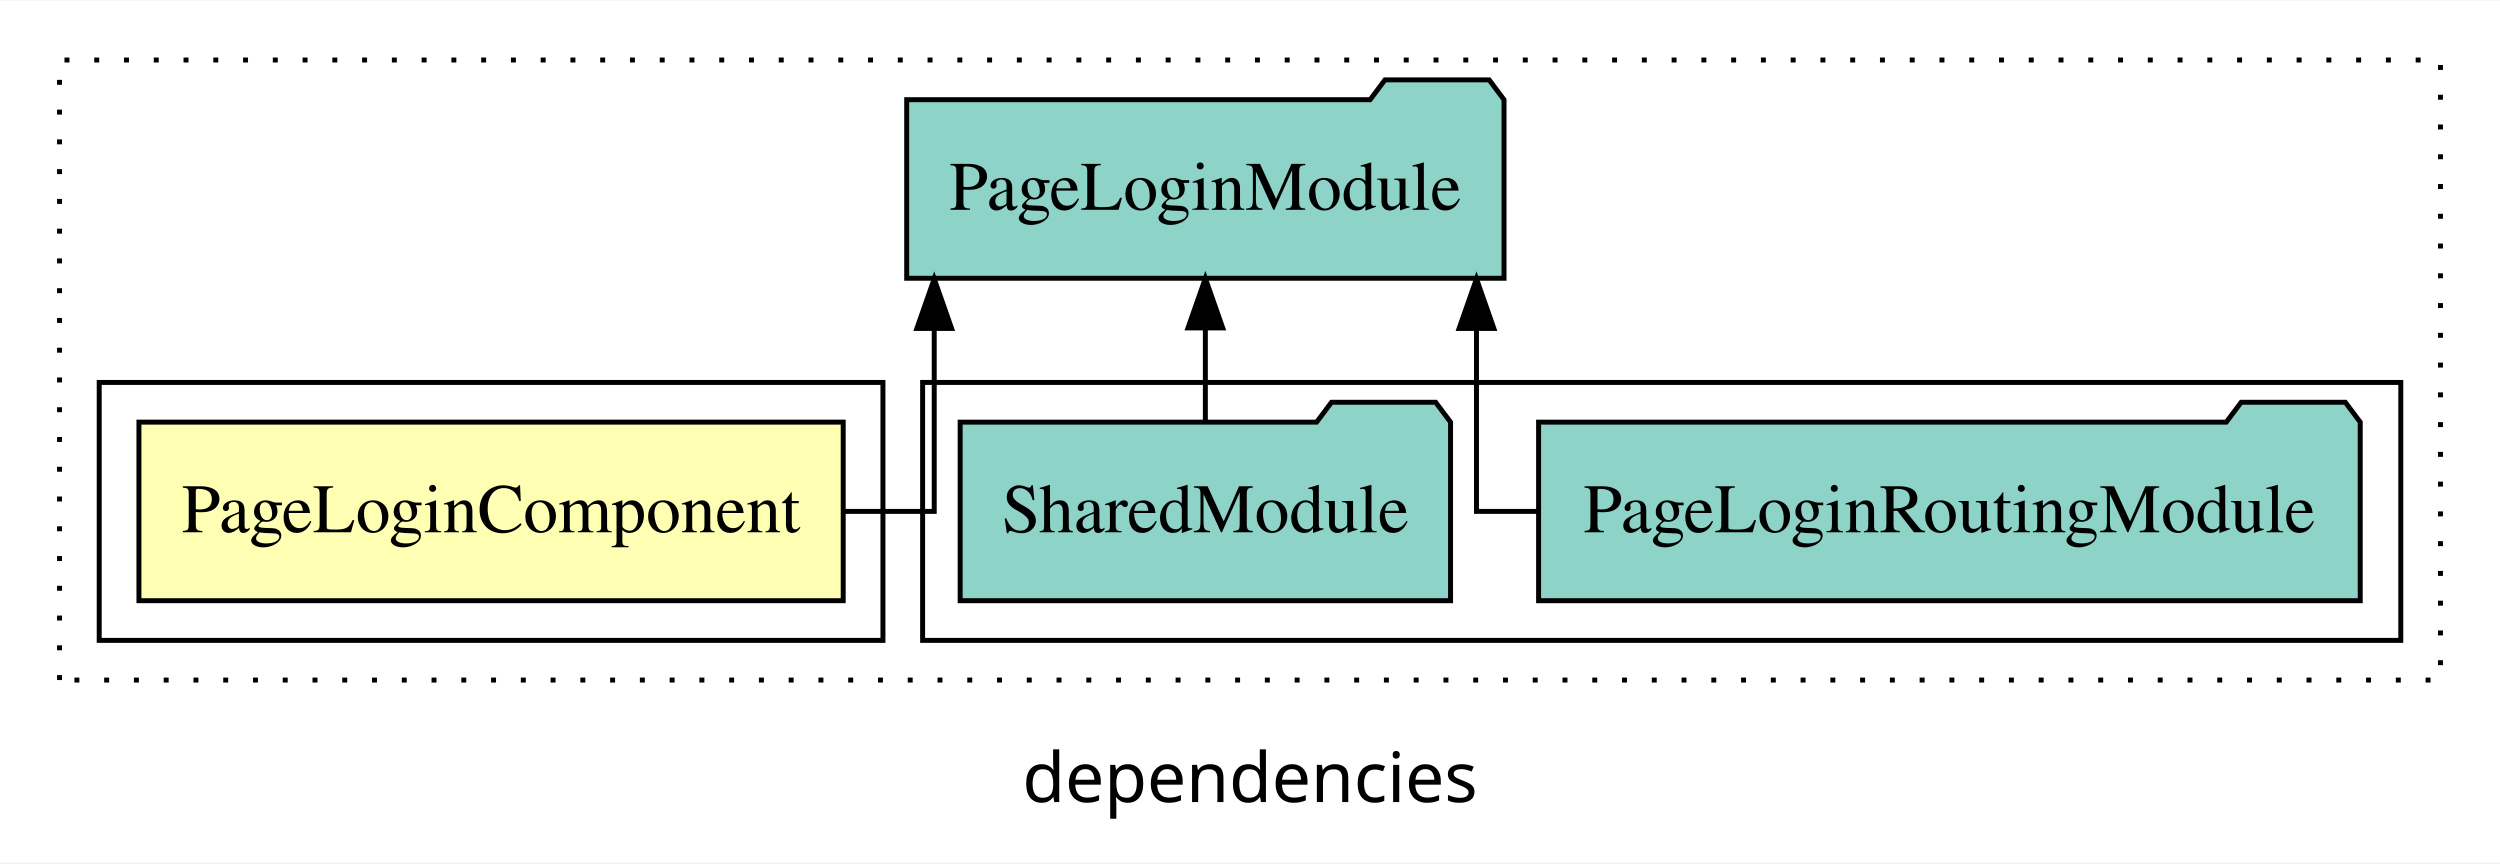
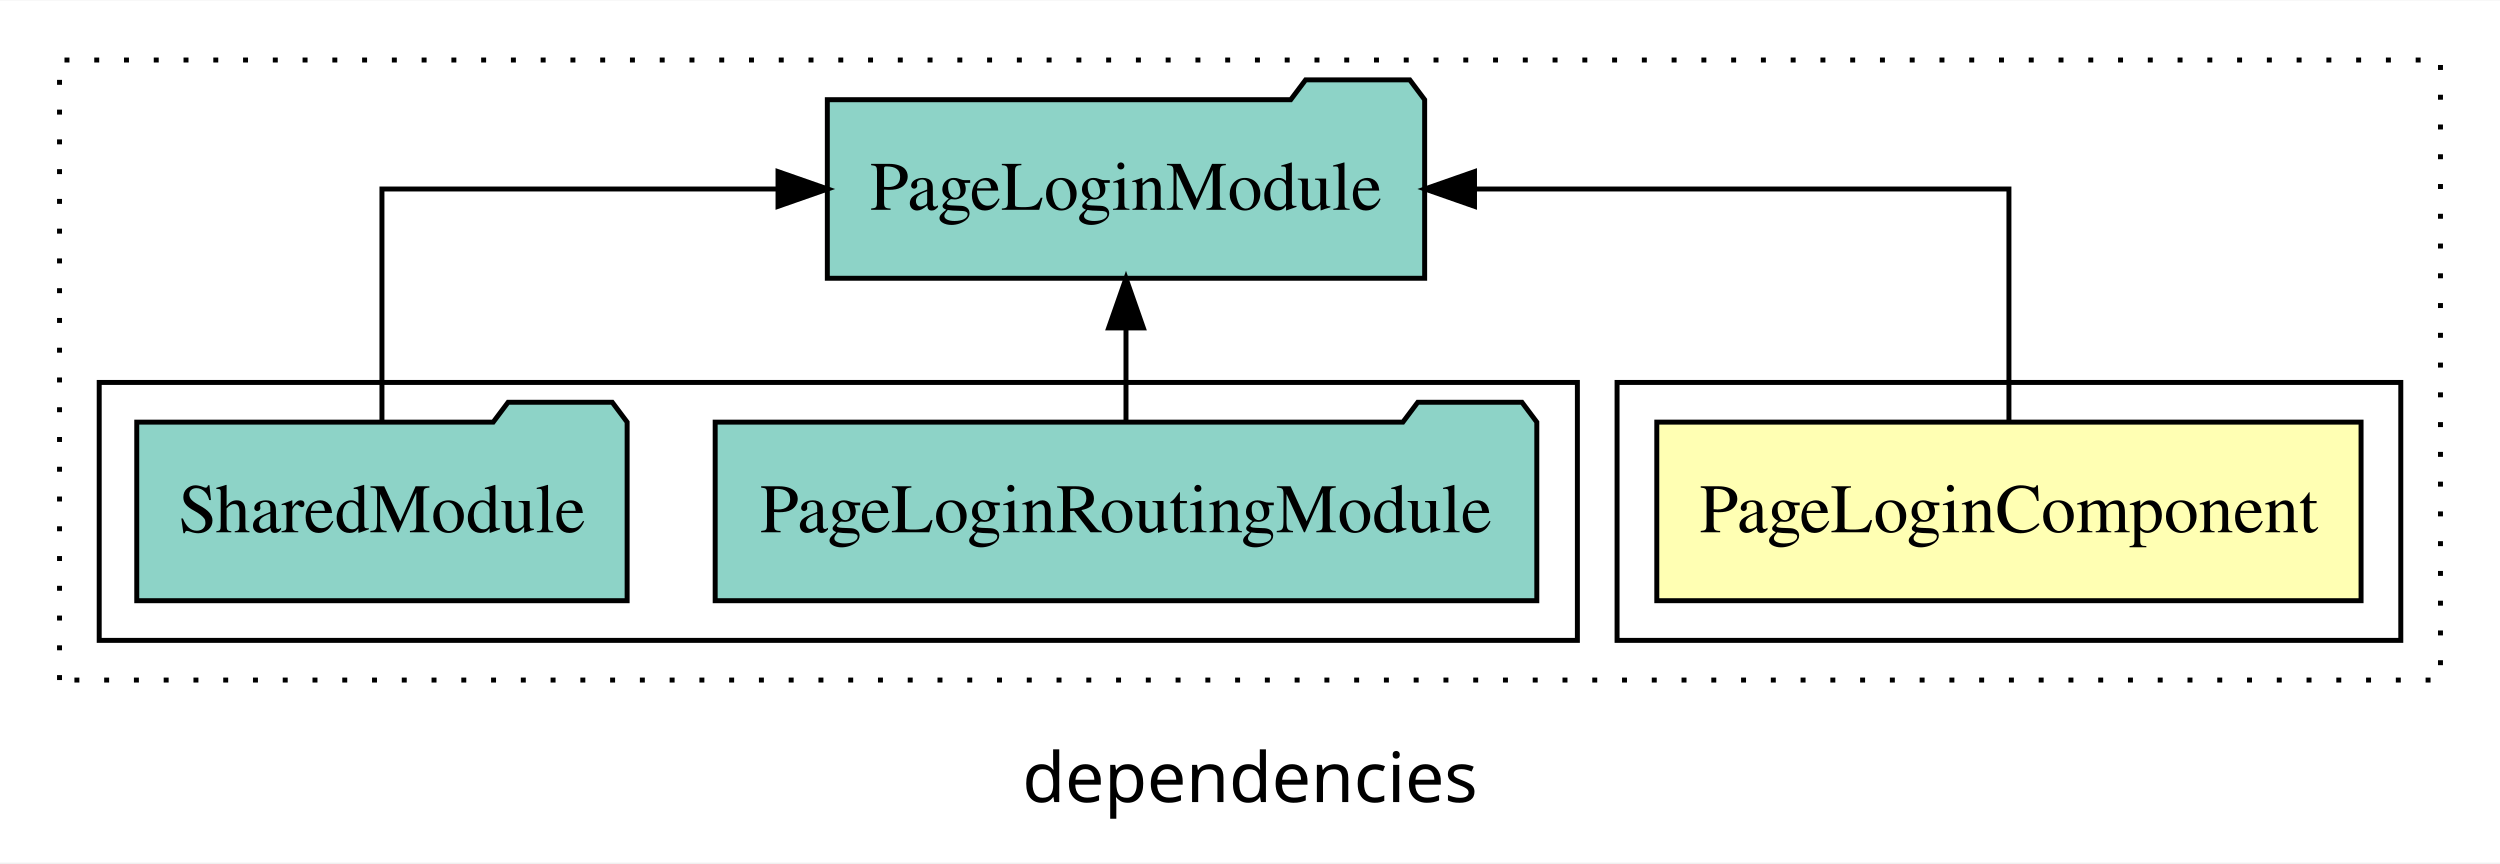
<svg xmlns="http://www.w3.org/2000/svg" width="504pt" height="174pt" viewBox="0.00 0.00 504.00 173.80">
  <g id="graph0" class="graph" transform="scale(1 1) rotate(0) translate(4 169.8)">
    <polygon fill="white" stroke="transparent" points="-4,4 -4,-169.8 500,-169.8 500,4 -4,4" />
    <text text-anchor="middle" x="248" y="-8.2" font-family="sans-serif" font-size="14.00">dependencies</text>
    <g id="clust1" class="cluster">
      <polygon fill="none" stroke="black" stroke-dasharray="1,5" points="8,-32.8 8,-157.8 488,-157.8 488,-32.8 8,-32.8" />
    </g>
+     <g id="clust2" class="cluster">
+       <polygon fill="none" stroke="black" points="322,-40.8 322,-92.8 480,-92.8 480,-40.8 322,-40.8" />
+     </g>
    <g id="clust4" class="cluster">
-       <polygon fill="none" stroke="black" points="182,-40.8 182,-92.8 480,-92.8 480,-40.8 182,-40.8" />
-     </g>
-     <g id="clust2" class="cluster">
-       <polygon fill="none" stroke="black" points="16,-40.8 16,-92.8 174,-92.8 174,-40.8 16,-40.8" />
+       <polygon fill="none" stroke="black" points="16,-40.8 16,-92.8 314,-92.8 314,-40.8 16,-40.8" />
    </g>
    <g id="node1" class="node">
-       <polygon fill="#ffffb3" stroke="black" points="165.99,-84.8 24.01,-84.8 24.01,-48.8 165.99,-48.8 165.99,-84.8" />
-       <text text-anchor="middle" x="95" y="-62.6" font-family="Times,serif" font-size="14.00">PageLoginComponent</text>
+       <polygon fill="#ffffb3" stroke="black" points="471.99,-84.8 330.01,-84.8 330.01,-48.8 471.99,-48.8 471.99,-84.8" />
+       <text text-anchor="middle" x="401" y="-62.6" font-family="Times,serif" font-size="14.00">PageLoginComponent</text>
    </g>
    <g id="node2" class="node">
-       <polygon fill="#8dd3c7" stroke="black" points="299.21,-149.8 296.21,-153.8 275.21,-153.8 272.21,-149.8 178.79,-149.8 178.79,-113.8 299.21,-113.8 299.21,-149.8" />
-       <text text-anchor="middle" x="239" y="-127.6" font-family="Times,serif" font-size="14.00">PageLoginModule</text>
+       <polygon fill="#8dd3c7" stroke="black" points="283.21,-149.8 280.21,-153.8 259.21,-153.8 256.21,-149.8 162.79,-149.8 162.79,-113.8 283.21,-113.8 283.21,-149.8" />
+       <text text-anchor="middle" x="223" y="-127.6" font-family="Times,serif" font-size="14.00">PageLoginModule</text>
    </g>
    <g id="edge1" class="edge">
-       <path fill="none" stroke="black" d="M166.26,-66.8C176.88,-66.8 184.34,-66.8 184.34,-66.8 184.34,-66.8 184.34,-103.69 184.34,-103.69" />
-       <polygon fill="black" stroke="black" points="180.84,-103.69 184.34,-113.69 187.84,-103.69 180.84,-103.69" />
+       <path fill="none" stroke="black" d="M401,-84.91C401,-104.14 401,-131.8 401,-131.8 401,-131.8 293.26,-131.8 293.26,-131.8" />
+       <polygon fill="black" stroke="black" points="293.26,-128.3 283.26,-131.8 293.26,-135.3 293.26,-128.3" />
    </g>
    <g id="node3" class="node">
-       <polygon fill="#8dd3c7" stroke="black" points="471.82,-84.8 468.82,-88.8 447.82,-88.8 444.82,-84.8 306.18,-84.8 306.18,-48.8 471.82,-48.8 471.82,-84.8" />
-       <text text-anchor="middle" x="389" y="-62.6" font-family="Times,serif" font-size="14.00">PageLoginRoutingModule</text>
+       <polygon fill="#8dd3c7" stroke="black" points="305.82,-84.8 302.82,-88.8 281.82,-88.8 278.82,-84.8 140.18,-84.8 140.18,-48.8 305.82,-48.8 305.82,-84.8" />
+       <text text-anchor="middle" x="223" y="-62.6" font-family="Times,serif" font-size="14.00">PageLoginRoutingModule</text>
    </g>
    <g id="edge2" class="edge">
-       <path fill="none" stroke="black" d="M306.12,-66.8C298.55,-66.8 293.66,-66.8 293.66,-66.8 293.66,-66.8 293.66,-103.69 293.66,-103.69" />
-       <polygon fill="black" stroke="black" points="290.16,-103.69 293.66,-113.69 297.16,-103.69 290.16,-103.69" />
+       <path fill="none" stroke="black" d="M223,-84.91C223,-84.91 223,-103.79 223,-103.79" />
+       <polygon fill="black" stroke="black" points="219.5,-103.79 223,-113.79 226.5,-103.79 219.5,-103.79" />
    </g>
    <g id="node4" class="node">
-       <polygon fill="#8dd3c7" stroke="black" points="288.43,-84.8 285.43,-88.8 264.43,-88.8 261.43,-84.8 189.57,-84.8 189.57,-48.8 288.43,-48.8 288.43,-84.8" />
-       <text text-anchor="middle" x="239" y="-62.6" font-family="Times,serif" font-size="14.00">SharedModule</text>
+       <polygon fill="#8dd3c7" stroke="black" points="122.43,-84.8 119.43,-88.8 98.43,-88.8 95.43,-84.8 23.57,-84.8 23.57,-48.8 122.43,-48.8 122.43,-84.8" />
+       <text text-anchor="middle" x="73" y="-62.6" font-family="Times,serif" font-size="14.00">SharedModule</text>
    </g>
    <g id="edge3" class="edge">
-       <path fill="none" stroke="black" d="M239,-84.91C239,-84.91 239,-103.79 239,-103.79" />
-       <polygon fill="black" stroke="black" points="235.5,-103.79 239,-113.79 242.5,-103.79 235.5,-103.79" />
+       <path fill="none" stroke="black" d="M73,-84.91C73,-104.14 73,-131.8 73,-131.8 73,-131.8 152.85,-131.8 152.85,-131.8" />
+       <polygon fill="black" stroke="black" points="152.85,-135.3 162.85,-131.8 152.85,-128.3 152.85,-135.3" />
    </g>
  </g>
</svg>
